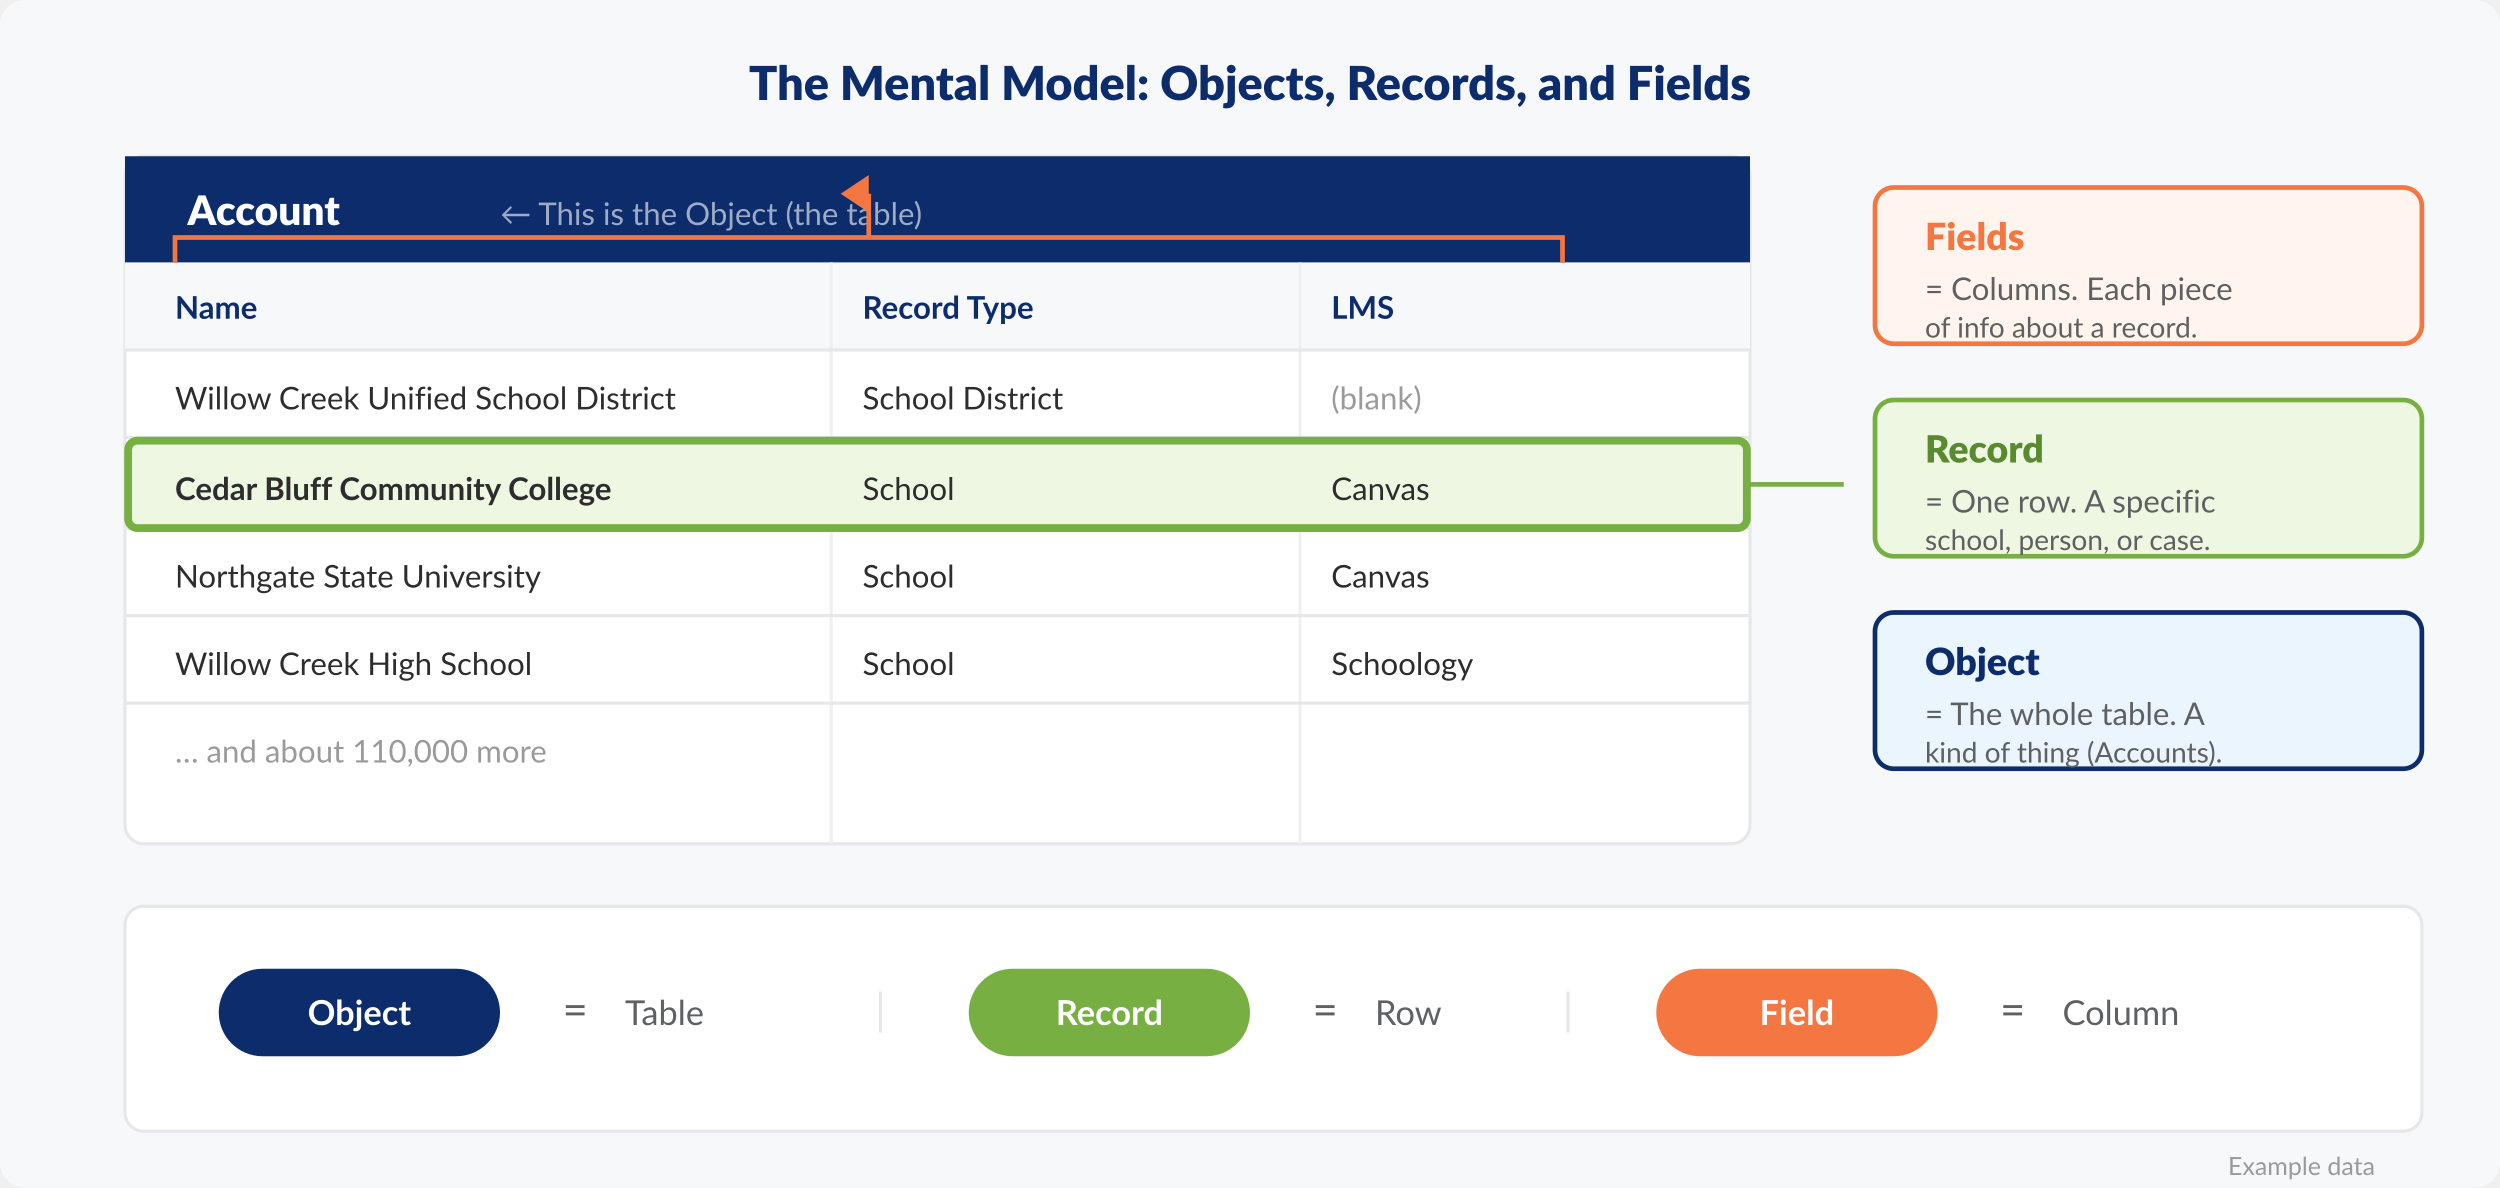
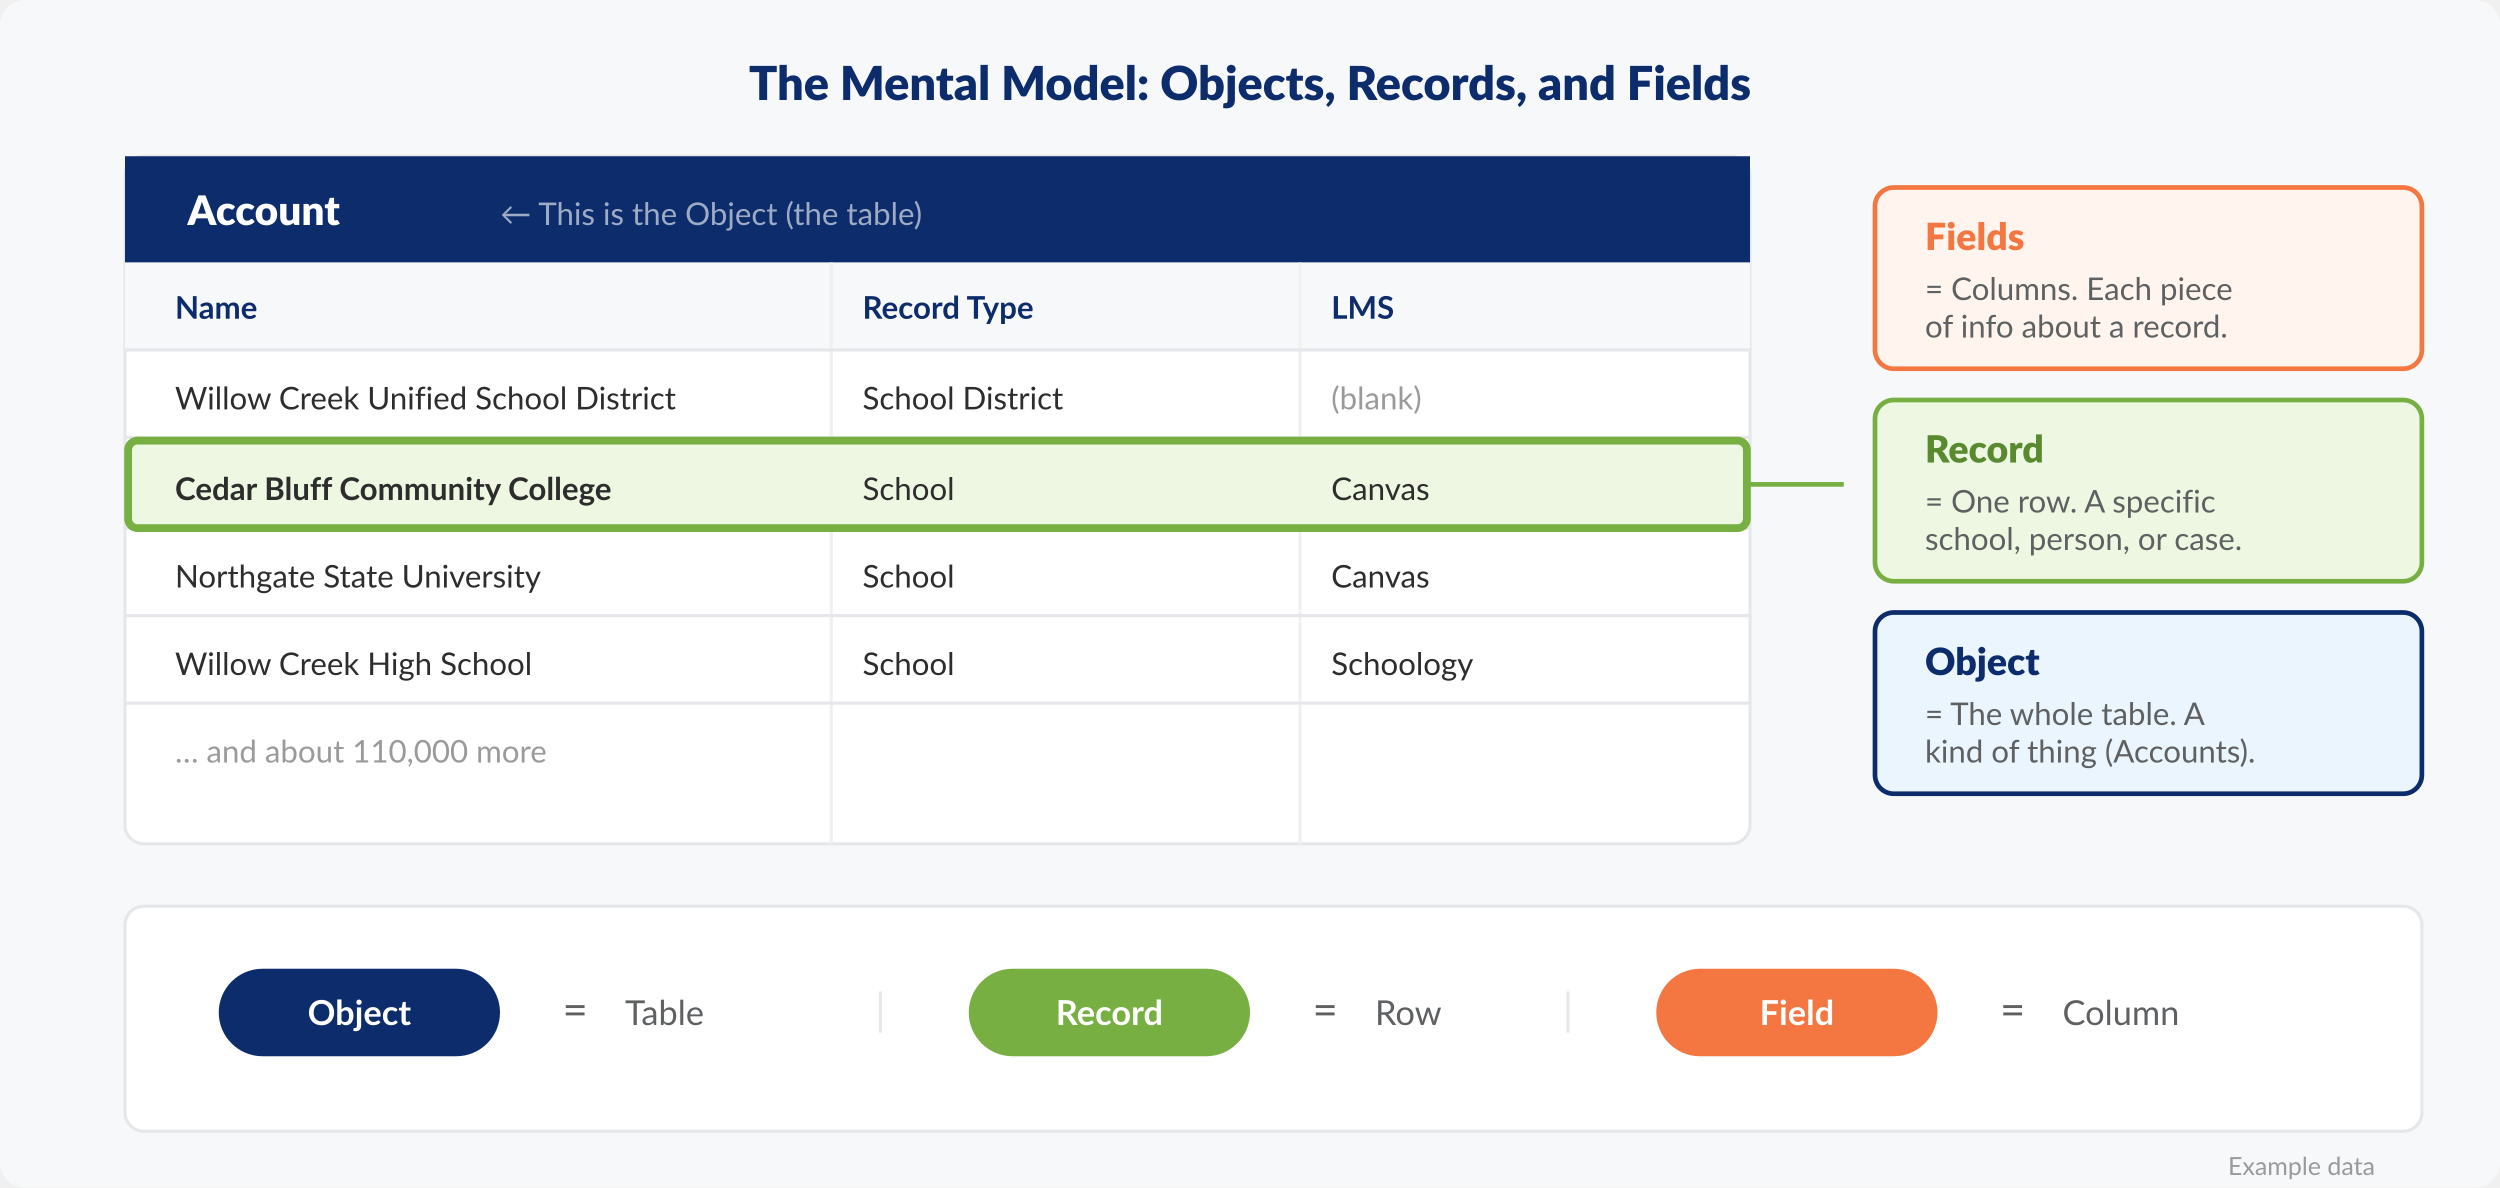
<svg xmlns="http://www.w3.org/2000/svg" viewBox="0 0 800 380" font-family="Lato, -apple-system, sans-serif">
  <rect width="800" height="380" fill="#F7F8FA" rx="8" />
  <text x="400" y="32" fill="#0D2C6C" font-size="15" font-weight="900" text-anchor="middle">The Mental Model: Objects, Records, and Fields</text>
  <rect x="40" y="50" width="520" height="220" fill="#fff" rx="6" stroke="#E5E7EB" stroke-width="1" />
  <rect x="40" y="50" width="520" height="34" fill="#0D2C6C" rx="6 6 0 0" />
  <rect x="40" y="78" width="520" height="6" fill="#0D2C6C" />
  <text x="60" y="72" fill="#fff" font-size="13" font-weight="900">Account</text>
  <text x="160" y="72" fill="rgba(255,255,255,0.6)" font-size="10">← This is the Object (the table)</text>
  <rect x="40" y="84" width="520" height="28" fill="#F7F8FA" />
  <text x="56" y="102" fill="#0D2C6C" font-size="10" font-weight="700">Name</text>
  <text x="276" y="102" fill="#0D2C6C" font-size="10" font-weight="700">Record Type</text>
  <text x="426" y="102" fill="#0D2C6C" font-size="10" font-weight="700">LMS</text>
  <line x1="266" y1="84" x2="266" y2="270" stroke="#F0F0F0" stroke-width="1" />
  <line x1="416" y1="84" x2="416" y2="270" stroke="#F0F0F0" stroke-width="1" />
  <line x1="40" y1="112" x2="560" y2="112" stroke="#E5E7EB" stroke-width="1" />
  <text x="56" y="131" fill="#2d2d2d" font-size="10">Willow Creek Unified School District</text>
  <text x="276" y="131" fill="#2d2d2d" font-size="10">School District</text>
  <text x="426" y="131" fill="#9A9A9B" font-size="10">(blank)</text>
  <line x1="40" y1="140" x2="560" y2="140" stroke="#E5E7EB" stroke-width="1" />
  <rect x="41" y="141" width="518" height="28" fill="#EDF7E1" />
  <text x="56" y="160" fill="#2d2d2d" font-size="10" font-weight="700">Cedar Bluff Community College</text>
  <text x="276" y="160" fill="#2d2d2d" font-size="10">School</text>
  <text x="426" y="160" fill="#2d2d2d" font-size="10">Canvas</text>
  <line x1="40" y1="169" x2="560" y2="169" stroke="#E5E7EB" stroke-width="1" />
  <text x="56" y="188" fill="#2d2d2d" font-size="10">Northgate State University</text>
  <text x="276" y="188" fill="#2d2d2d" font-size="10">School</text>
  <text x="426" y="188" fill="#2d2d2d" font-size="10">Canvas</text>
  <line x1="40" y1="197" x2="560" y2="197" stroke="#E5E7EB" stroke-width="1" />
  <text x="56" y="216" fill="#2d2d2d" font-size="10">Willow Creek High School</text>
  <text x="276" y="216" fill="#2d2d2d" font-size="10">School</text>
  <text x="426" y="216" fill="#2d2d2d" font-size="10">Schoology</text>
  <line x1="40" y1="225" x2="560" y2="225" stroke="#E5E7EB" stroke-width="1" />
  <text x="56" y="244" fill="#9A9A9B" font-size="10">… and about 110,000 more</text>
-   <path d="M 56 84 L 56 76 L 500 76 L 500 84" fill="none" stroke="#F47641" stroke-width="1.5" />
-   <line x1="278" y1="76" x2="278" y2="62" stroke="#F47641" stroke-width="1.5" marker-end="url(#arrOr)" />
  <rect x="41" y="141" width="518" height="28" fill="none" stroke="#77AF42" stroke-width="2.5" rx="3" />
  <line x1="560" y1="155" x2="590" y2="155" stroke="#77AF42" stroke-width="1.5" />
-   <rect x="600" y="60" width="175" height="50" rx="6" fill="#FFF5EE" stroke="#F47641" stroke-width="1.5" />
+   <rect x="600" y="60" width="175" height="58" rx="6" fill="#FFF5EE" stroke="#F47641" stroke-width="1.5" />
  <text x="616" y="80" fill="#F47641" font-size="12" font-weight="900">Fields</text>
  <text x="616" y="96" fill="#5E6062" font-size="10">= Columns. Each piece</text>
-   <text x="616" y="108" fill="#5E6062" font-size="9">of info about a record.</text>
-   <rect x="600" y="128" width="175" height="50" rx="6" fill="#EDF7E1" stroke="#77AF42" stroke-width="1.5" />
+   <text x="616" y="108" fill="#5E6062" font-size="10">of info about a record.</text>
+   <rect x="600" y="128" width="175" height="58" rx="6" fill="#EDF7E1" stroke="#77AF42" stroke-width="1.5" />
  <text x="616" y="148" fill="#5a8a2f" font-size="12" font-weight="900">Record</text>
  <text x="616" y="164" fill="#5E6062" font-size="10">= One row. A specific</text>
-   <text x="616" y="176" fill="#5E6062" font-size="9">school, person, or case.</text>
-   <rect x="600" y="196" width="175" height="50" rx="6" fill="#EBF5FE" stroke="#0D2C6C" stroke-width="1.5" />
+   <text x="616" y="176" fill="#5E6062" font-size="10">school, person, or case.</text>
+   <rect x="600" y="196" width="175" height="58" rx="6" fill="#EBF5FE" stroke="#0D2C6C" stroke-width="1.5" />
  <text x="616" y="216" fill="#0D2C6C" font-size="12" font-weight="900">Object</text>
  <text x="616" y="232" fill="#5E6062" font-size="10">= The whole table. A</text>
-   <text x="616" y="244" fill="#5E6062" font-size="9">kind of thing (Accounts).</text>
+   <text x="616" y="244" fill="#5E6062" font-size="10">kind of thing (Accounts).</text>
  <rect x="40" y="290" width="735" height="72" rx="6" fill="#fff" stroke="#E5E7EB" stroke-width="1" />
  <g transform="translate(70, 310)">
    <rect x="0" y="0" width="90" height="28" rx="14" fill="#0D2C6C" />
    <text x="45" y="18" fill="#fff" font-size="11" font-weight="700" text-anchor="middle">Object</text>
  </g>
  <text x="180" y="328" fill="#5E6062" font-size="14">=</text>
  <text x="200" y="328" fill="#5E6062" font-size="11">Table</text>
  <text x="280" y="328" fill="#E5E7EB" font-size="14">|</text>
  <g transform="translate(310, 310)">
    <rect x="0" y="0" width="90" height="28" rx="14" fill="#77AF42" />
    <text x="45" y="18" fill="#fff" font-size="11" font-weight="700" text-anchor="middle">Record</text>
  </g>
  <text x="420" y="328" fill="#5E6062" font-size="14">=</text>
  <text x="440" y="328" fill="#5E6062" font-size="11">Row</text>
  <text x="500" y="328" fill="#E5E7EB" font-size="14">|</text>
  <g transform="translate(530, 310)">
    <rect x="0" y="0" width="90" height="28" rx="14" fill="#F47641" />
    <text x="45" y="18" fill="#fff" font-size="11" font-weight="700" text-anchor="middle">Field</text>
  </g>
  <text x="640" y="328" fill="#5E6062" font-size="14">=</text>
  <text x="660" y="328" fill="#5E6062" font-size="11">Column</text>
  <text x="760" y="376" fill="#9A9A9B" font-size="8" text-anchor="end">Example data</text>
  <defs>
    <marker id="arrOr" markerWidth="8" markerHeight="6" refX="4" refY="6" orient="auto">
      <polygon points="0 6, 4 0, 8 6" fill="#F47641" />
    </marker>
  </defs>
</svg>
